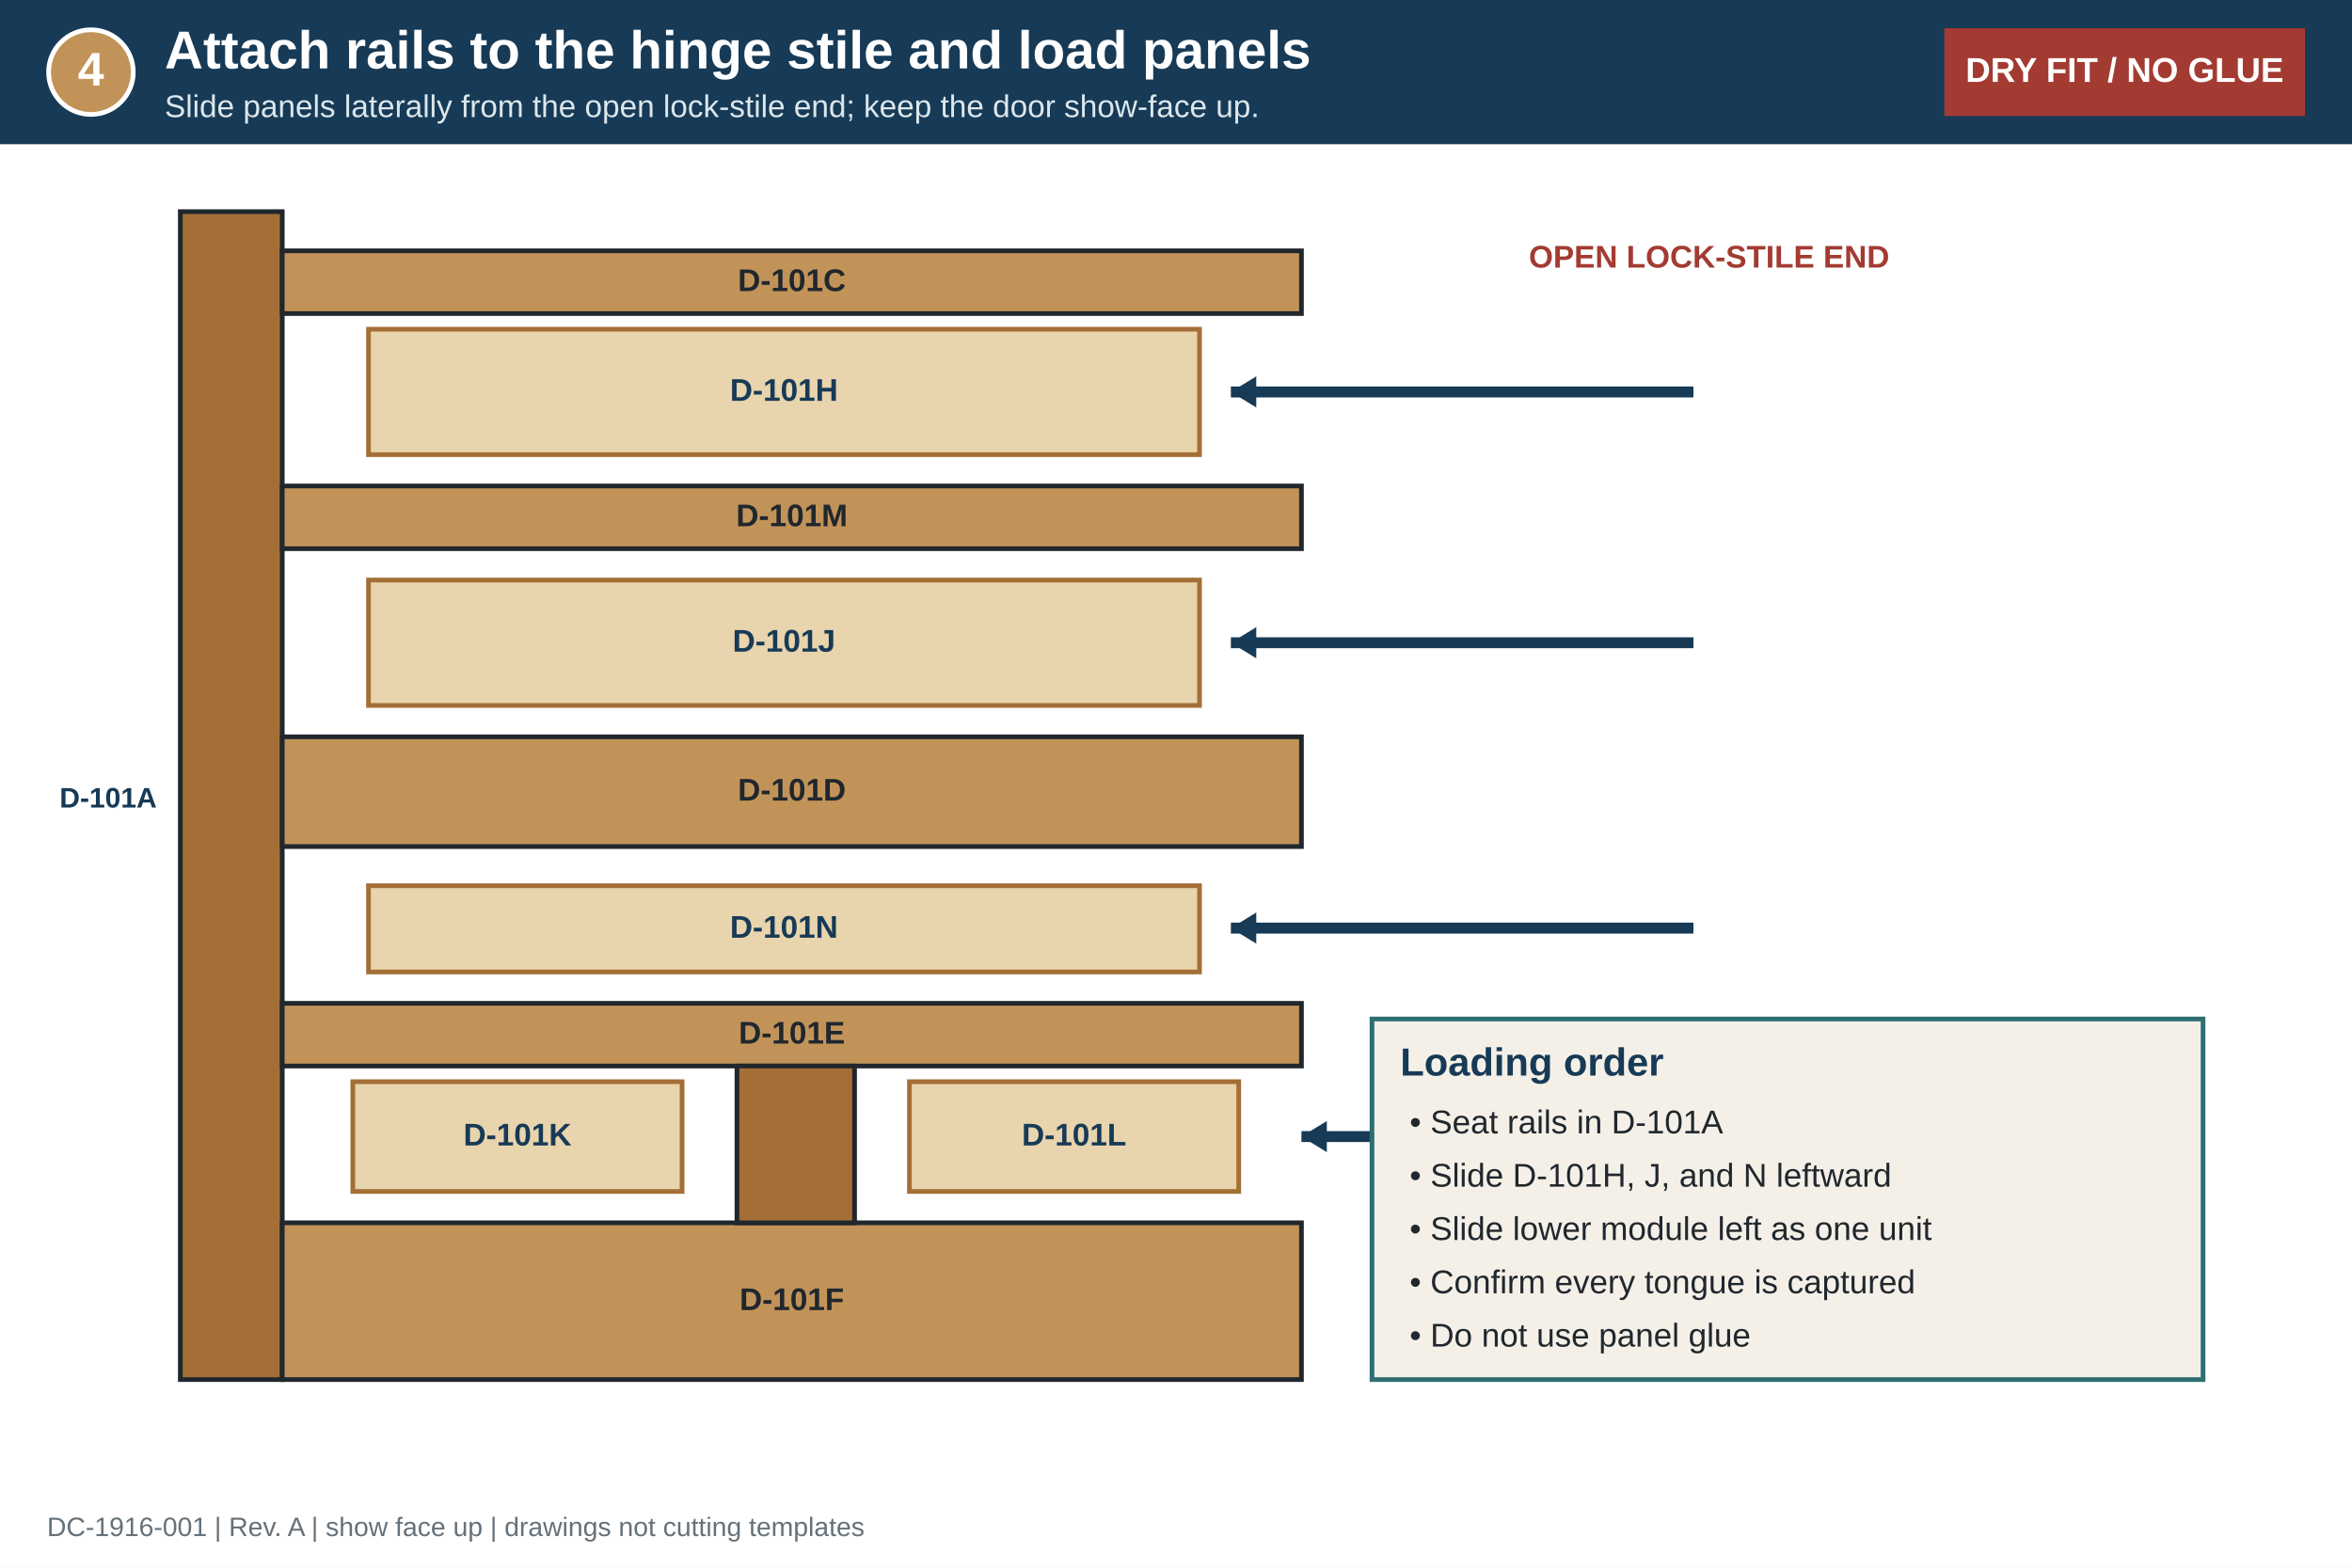
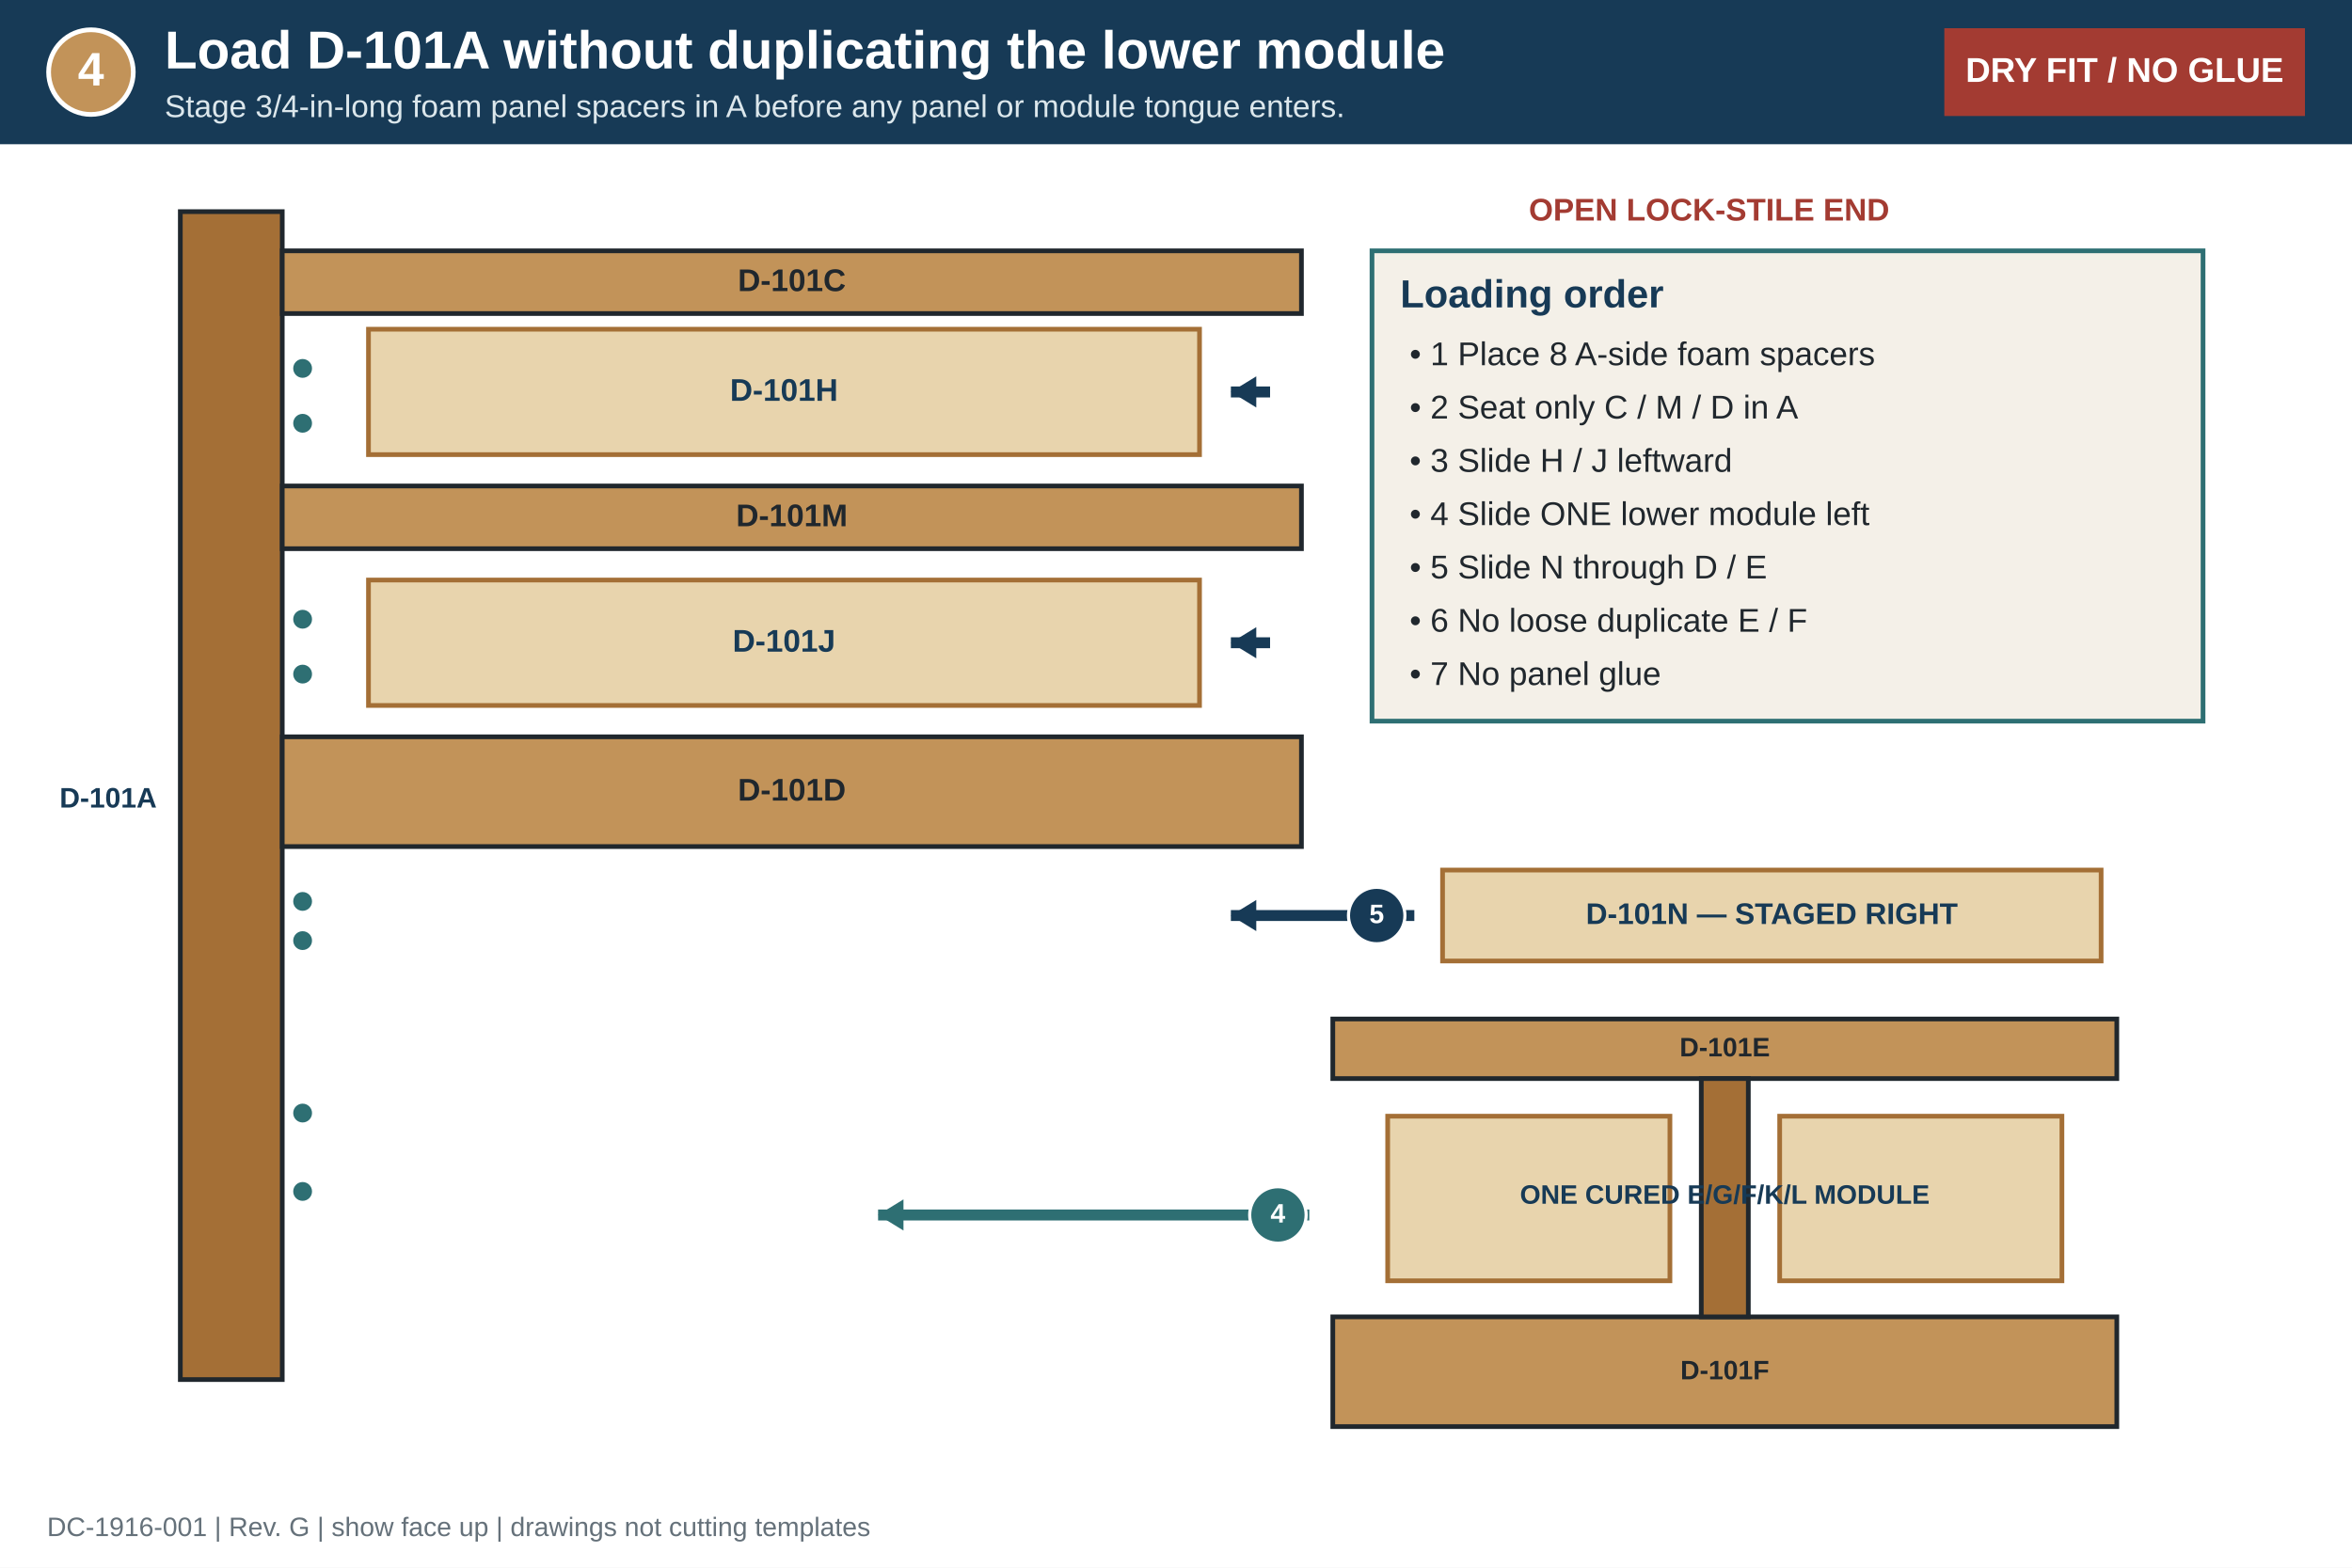
<svg xmlns="http://www.w3.org/2000/svg" width="1500" height="1000" viewBox="0 0 1500 1000">
  <rect width="1500" height="1000" fill="white" />
  <rect x="0" y="0" width="1500" height="92" fill="#173A56" stroke="#173A56" stroke-width="0" />
  <circle cx="58" cy="46" r="27" fill="#C29359" stroke="white" stroke-width="3" />
  <text x="58" y="46" fill="white" font-family="Arial,Helvetica,sans-serif" font-size="30" font-weight="700" text-anchor="middle" dominant-baseline="middle">4</text>
-   <text x="105" y="34" fill="white" font-family="Arial,Helvetica,sans-serif" font-size="34" font-weight="700" text-anchor="start" dominant-baseline="middle">Attach rails to the hinge stile and load panels</text>
-   <text x="105" y="69" fill="#DCE7EC" font-family="Arial,Helvetica,sans-serif" font-size="20" font-weight="400" text-anchor="start" dominant-baseline="middle">Slide panels laterally from the open lock-stile end; keep the door show-face up.</text>
+   <text x="105" y="34" fill="white" font-family="Arial,Helvetica,sans-serif" font-size="34" font-weight="700" text-anchor="start" dominant-baseline="middle">Load D-101A without duplicating the lower module</text>
+   <text x="105" y="69" fill="#DCE7EC" font-family="Arial,Helvetica,sans-serif" font-size="20" font-weight="400" text-anchor="start" dominant-baseline="middle">Stage 3/4-in-long foam panel spacers in A before any panel or module tongue enters.</text>
  <rect x="1240" y="18" width="230" height="56" fill="#A33B32" stroke="#A33B32" stroke-width="0" />
  <text x="1355" y="46" fill="white" font-family="Arial,Helvetica,sans-serif" font-size="22" font-weight="700" text-anchor="middle" dominant-baseline="middle">DRY FIT / NO GLUE</text>
-   <text x="30" y="975" fill="#65717A" font-family="Arial,Helvetica,sans-serif" font-size="17" font-weight="400" text-anchor="start" dominant-baseline="middle">DC-1916-001 | Rev. A | show face up | drawings not cutting templates</text>
+   <text x="30" y="975" fill="#65717A" font-family="Arial,Helvetica,sans-serif" font-size="17" font-weight="400" text-anchor="start" dominant-baseline="middle">DC-1916-001 | Rev. G | show face up | drawings not cutting templates</text>
  <rect x="115" y="135" width="65" height="745" fill="#A46F36" stroke="#20272D" stroke-width="3" />
  <text x="100" y="510" fill="#173A56" font-family="Arial,Helvetica,sans-serif" font-size="18" font-weight="700" text-anchor="end" dominant-baseline="middle">D-101A</text>
  <rect x="180" y="160" width="650" height="40" fill="#C29359" stroke="#20272D" stroke-width="3" />
  <text x="505" y="180.0" fill="#20272D" font-family="Arial,Helvetica,sans-serif" font-size="20" font-weight="700" text-anchor="middle" dominant-baseline="middle">D-101C</text>
  <rect x="180" y="310" width="650" height="40" fill="#C29359" stroke="#20272D" stroke-width="3" />
  <text x="505" y="330.0" fill="#20272D" font-family="Arial,Helvetica,sans-serif" font-size="20" font-weight="700" text-anchor="middle" dominant-baseline="middle">D-101M</text>
  <rect x="180" y="470" width="650" height="70" fill="#C29359" stroke="#20272D" stroke-width="3" />
  <text x="505" y="505.0" fill="#20272D" font-family="Arial,Helvetica,sans-serif" font-size="20" font-weight="700" text-anchor="middle" dominant-baseline="middle">D-101D</text>
-   <rect x="180" y="640" width="650" height="40" fill="#C29359" stroke="#20272D" stroke-width="3" />
-   <text x="505" y="660.0" fill="#20272D" font-family="Arial,Helvetica,sans-serif" font-size="20" font-weight="700" text-anchor="middle" dominant-baseline="middle">D-101E</text>
-   <rect x="180" y="780" width="650" height="100" fill="#C29359" stroke="#20272D" stroke-width="3" />
-   <text x="505" y="830.0" fill="#20272D" font-family="Arial,Helvetica,sans-serif" font-size="20" font-weight="700" text-anchor="middle" dominant-baseline="middle">D-101F</text>
-   <rect x="470" y="680" width="75" height="100" fill="#A46F36" stroke="#20272D" stroke-width="3" />
  <rect x="235" y="210" width="530" height="80" fill="#E8D4AD" stroke="#A46F36" stroke-width="3" />
  <text x="500.0" y="250.0" fill="#173A56" font-family="Arial,Helvetica,sans-serif" font-size="20" font-weight="700" text-anchor="middle" dominant-baseline="middle">D-101H</text>
  <rect x="235" y="370" width="530" height="80" fill="#E8D4AD" stroke="#A46F36" stroke-width="3" />
  <text x="500.0" y="410.0" fill="#173A56" font-family="Arial,Helvetica,sans-serif" font-size="20" font-weight="700" text-anchor="middle" dominant-baseline="middle">D-101J</text>
-   <rect x="235" y="565" width="530" height="55" fill="#E8D4AD" stroke="#A46F36" stroke-width="3" />
-   <text x="500.0" y="592.5" fill="#173A56" font-family="Arial,Helvetica,sans-serif" font-size="20" font-weight="700" text-anchor="middle" dominant-baseline="middle">D-101N</text>
-   <rect x="225" y="690" width="210" height="70" fill="#E8D4AD" stroke="#A46F36" stroke-width="3" />
-   <text x="330.0" y="725.0" fill="#173A56" font-family="Arial,Helvetica,sans-serif" font-size="20" font-weight="700" text-anchor="middle" dominant-baseline="middle">D-101K</text>
-   <rect x="580" y="690" width="210" height="70" fill="#E8D4AD" stroke="#A46F36" stroke-width="3" />
-   <text x="685.0" y="725.0" fill="#173A56" font-family="Arial,Helvetica,sans-serif" font-size="20" font-weight="700" text-anchor="middle" dominant-baseline="middle">D-101L</text>
-   <polyline points="1080,250 785,250" fill="none" stroke="#173A56" stroke-width="7" stroke-linejoin="round" />
+   <rect x="920" y="555" width="420" height="58" fill="#E8D4AD" stroke="#A46F36" stroke-width="3" />
+   <text x="1130.0" y="584.0" fill="#173A56" font-family="Arial,Helvetica,sans-serif" font-size="19" font-weight="700" text-anchor="middle" dominant-baseline="middle">D-101N — STAGED RIGHT</text>
+   <rect x="850" y="650" width="500" height="38" fill="#C29359" stroke="#20272D" stroke-width="3" />
+   <rect x="850" y="840" width="500" height="70" fill="#C29359" stroke="#20272D" stroke-width="3" />
+   <rect x="1085" y="688" width="30" height="152" fill="#A46F36" stroke="#20272D" stroke-width="3" />
+   <rect x="885" y="712" width="180" height="105" fill="#E8D4AD" stroke="#A46F36" stroke-width="3" />
+   <rect x="1135" y="712" width="180" height="105" fill="#E8D4AD" stroke="#A46F36" stroke-width="3" />
+   <text x="1100.0" y="669" fill="#20272D" font-family="Arial,Helvetica,sans-serif" font-size="17" font-weight="700" text-anchor="middle" dominant-baseline="middle">D-101E</text>
+   <text x="1100.0" y="875" fill="#20272D" font-family="Arial,Helvetica,sans-serif" font-size="17" font-weight="700" text-anchor="middle" dominant-baseline="middle">D-101F</text>
+   <text x="1100.0" y="763" fill="#173A56" font-family="Arial,Helvetica,sans-serif" font-size="17" font-weight="700" text-anchor="middle" dominant-baseline="middle">ONE CURED E/G/F/K/L MODULE</text>
+   <circle cx="193" cy="235" r="7" fill="#2E6F73" stroke="white" stroke-width="2" />
+   <circle cx="193" cy="270" r="7" fill="#2E6F73" stroke="white" stroke-width="2" />
+   <circle cx="193" cy="395" r="7" fill="#2E6F73" stroke="white" stroke-width="2" />
+   <circle cx="193" cy="430" r="7" fill="#2E6F73" stroke="white" stroke-width="2" />
+   <circle cx="193" cy="575" r="7" fill="#2E6F73" stroke="white" stroke-width="2" />
+   <circle cx="193" cy="600" r="7" fill="#2E6F73" stroke="white" stroke-width="2" />
+   <circle cx="193" cy="710" r="7" fill="#2E6F73" stroke="white" stroke-width="2" />
+   <circle cx="193" cy="760" r="7" fill="#2E6F73" stroke="white" stroke-width="2" />
+   <polyline points="810,250 785,250" fill="none" stroke="#173A56" stroke-width="7" stroke-linejoin="round" />
  <polygon points="785,250 801.198,240.069 801.198,259.931" fill="#173A56" />
-   <polyline points="1080,410 785,410" fill="none" stroke="#173A56" stroke-width="7" stroke-linejoin="round" />
+   <polyline points="810,410 785,410" fill="none" stroke="#173A56" stroke-width="7" stroke-linejoin="round" />
  <polygon points="785,410 801.198,400.069 801.198,419.931" fill="#173A56" />
-   <polyline points="1080,592 785,592" fill="none" stroke="#173A56" stroke-width="7" stroke-linejoin="round" />
-   <polygon points="785,592 801.198,582.069 801.198,601.931" fill="#173A56" />
-   <polyline points="1080,725 830,725" fill="none" stroke="#173A56" stroke-width="7" stroke-linejoin="round" />
-   <polygon points="830,725 846.198,715.069 846.198,734.931" fill="#173A56" />
-   <text x="1090" y="165" fill="#A33B32" font-family="Arial,Helvetica,sans-serif" font-size="20" font-weight="700" text-anchor="middle" dominant-baseline="middle">OPEN LOCK-STILE END</text>
-   <rect x="875" y="650" width="530" height="230" fill="#F4F0E8" stroke="#2E6F73" stroke-width="3" />
-   <text x="893" y="679" fill="#173A56" font-family="Arial,Helvetica,sans-serif" font-size="25" font-weight="700" text-anchor="start" dominant-baseline="middle">Loading order</text>
-   <text x="899" y="717" fill="#20272D" font-family="Arial,Helvetica,sans-serif" font-size="21" font-weight="400" text-anchor="start" dominant-baseline="middle">• Seat rails in D-101A</text>
-   <text x="899" y="751" fill="#20272D" font-family="Arial,Helvetica,sans-serif" font-size="21" font-weight="400" text-anchor="start" dominant-baseline="middle">• Slide D-101H, J, and N leftward</text>
-   <text x="899" y="785" fill="#20272D" font-family="Arial,Helvetica,sans-serif" font-size="21" font-weight="400" text-anchor="start" dominant-baseline="middle">• Slide lower module left as one unit</text>
-   <text x="899" y="819" fill="#20272D" font-family="Arial,Helvetica,sans-serif" font-size="21" font-weight="400" text-anchor="start" dominant-baseline="middle">• Confirm every tongue is captured</text>
-   <text x="899" y="853" fill="#20272D" font-family="Arial,Helvetica,sans-serif" font-size="21" font-weight="400" text-anchor="start" dominant-baseline="middle">• Do not use panel glue</text>
+   <polyline points="835,775 560,775" fill="none" stroke="#2E6F73" stroke-width="7" stroke-linejoin="round" />
+   <polygon points="560,775 576.198,765.069 576.198,784.931" fill="#2E6F73" />
+   <circle cx="815" cy="775" r="18" fill="#2E6F73" stroke="white" stroke-width="2" />
+   <text x="815" y="775" fill="white" font-family="Arial,Helvetica,sans-serif" font-size="17" font-weight="700" text-anchor="middle" dominant-baseline="middle">4</text>
+   <polyline points="902,584.0 785,584.0" fill="none" stroke="#173A56" stroke-width="7" stroke-linejoin="round" />
+   <polygon points="785,584.0 801.198,574.069 801.198,593.931" fill="#173A56" />
+   <circle cx="878" cy="584.0" r="18" fill="#173A56" stroke="white" stroke-width="2" />
+   <text x="878" y="584.0" fill="white" font-family="Arial,Helvetica,sans-serif" font-size="17" font-weight="700" text-anchor="middle" dominant-baseline="middle">5</text>
+   <text x="1090" y="135" fill="#A33B32" font-family="Arial,Helvetica,sans-serif" font-size="20" font-weight="700" text-anchor="middle" dominant-baseline="middle">OPEN LOCK-STILE END</text>
+   <rect x="875" y="160" width="530" height="300" fill="#F4F0E8" stroke="#2E6F73" stroke-width="3" />
+   <text x="893" y="189" fill="#173A56" font-family="Arial,Helvetica,sans-serif" font-size="25" font-weight="700" text-anchor="start" dominant-baseline="middle">Loading order</text>
+   <text x="899" y="227" fill="#20272D" font-family="Arial,Helvetica,sans-serif" font-size="21" font-weight="400" text-anchor="start" dominant-baseline="middle">• 1  Place 8 A-side foam spacers</text>
+   <text x="899" y="261" fill="#20272D" font-family="Arial,Helvetica,sans-serif" font-size="21" font-weight="400" text-anchor="start" dominant-baseline="middle">• 2  Seat only C / M / D in A</text>
+   <text x="899" y="295" fill="#20272D" font-family="Arial,Helvetica,sans-serif" font-size="21" font-weight="400" text-anchor="start" dominant-baseline="middle">• 3  Slide H / J leftward</text>
+   <text x="899" y="329" fill="#20272D" font-family="Arial,Helvetica,sans-serif" font-size="21" font-weight="400" text-anchor="start" dominant-baseline="middle">• 4  Slide ONE lower module left</text>
+   <text x="899" y="363" fill="#20272D" font-family="Arial,Helvetica,sans-serif" font-size="21" font-weight="400" text-anchor="start" dominant-baseline="middle">• 5  Slide N through D / E</text>
+   <text x="899" y="397" fill="#20272D" font-family="Arial,Helvetica,sans-serif" font-size="21" font-weight="400" text-anchor="start" dominant-baseline="middle">• 6  No loose duplicate E / F</text>
+   <text x="899" y="431" fill="#20272D" font-family="Arial,Helvetica,sans-serif" font-size="21" font-weight="400" text-anchor="start" dominant-baseline="middle">• 7  No panel glue</text>
</svg>
